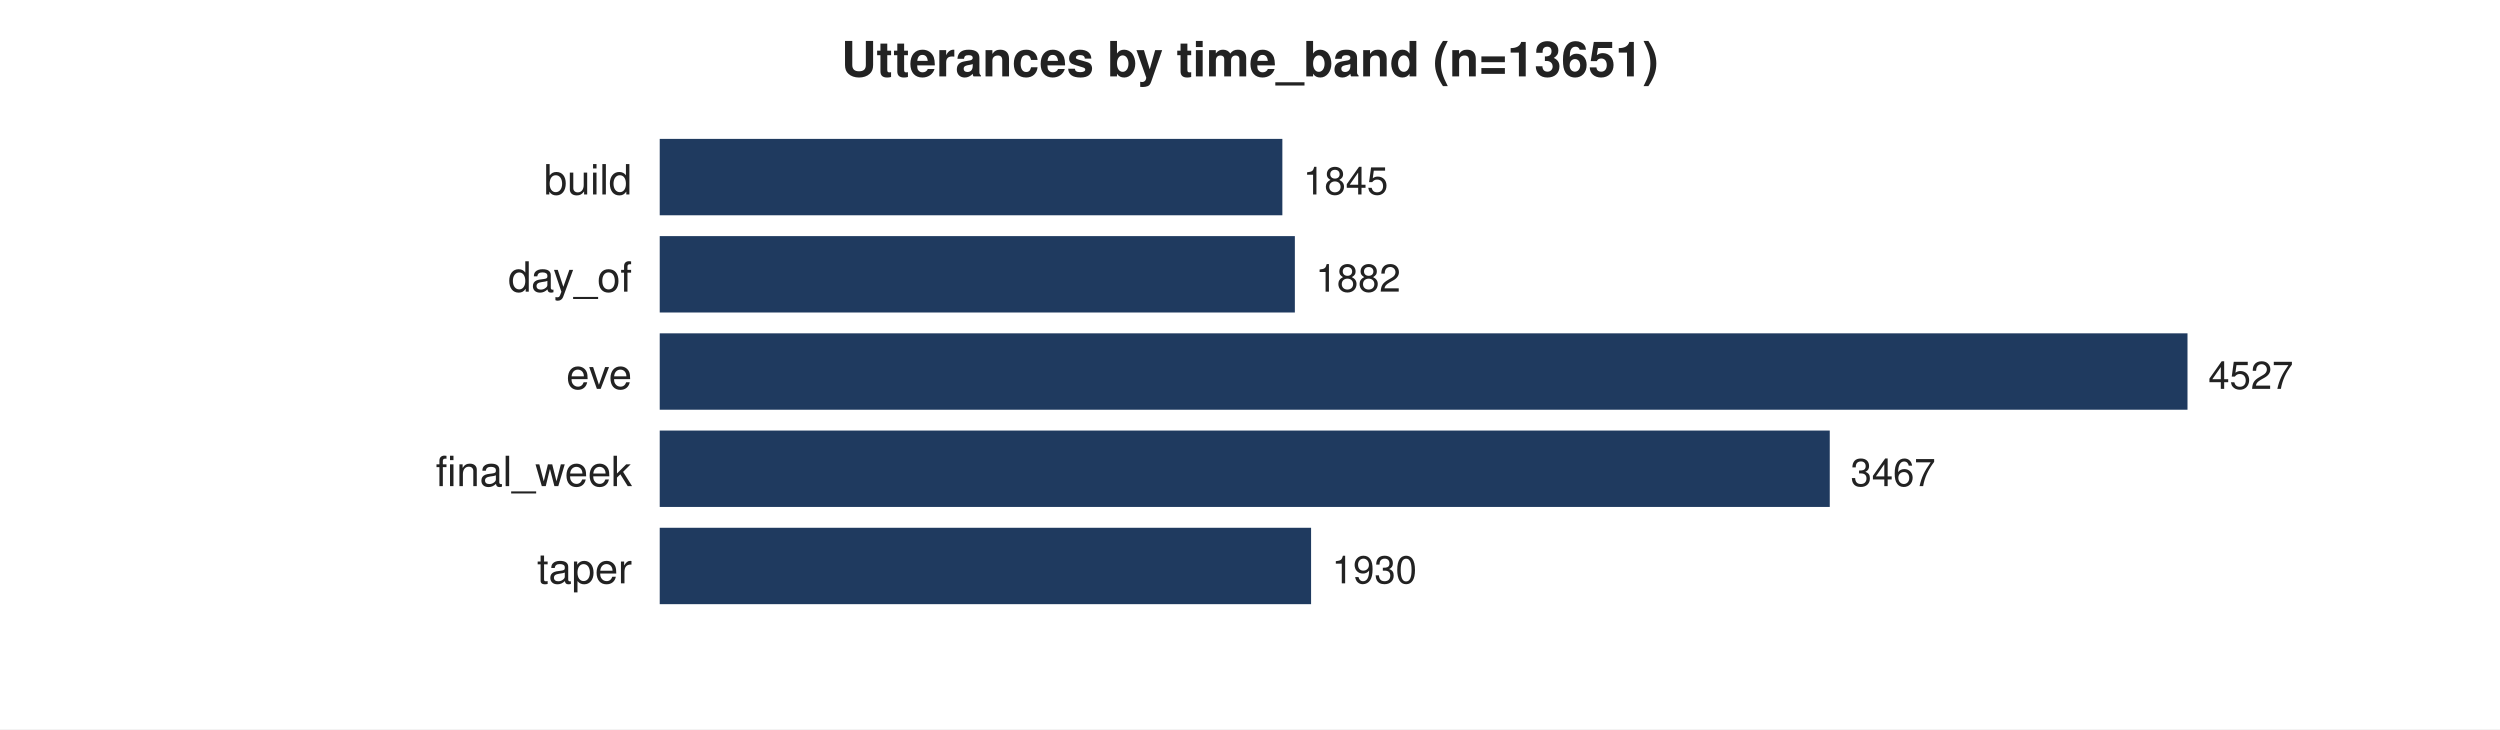
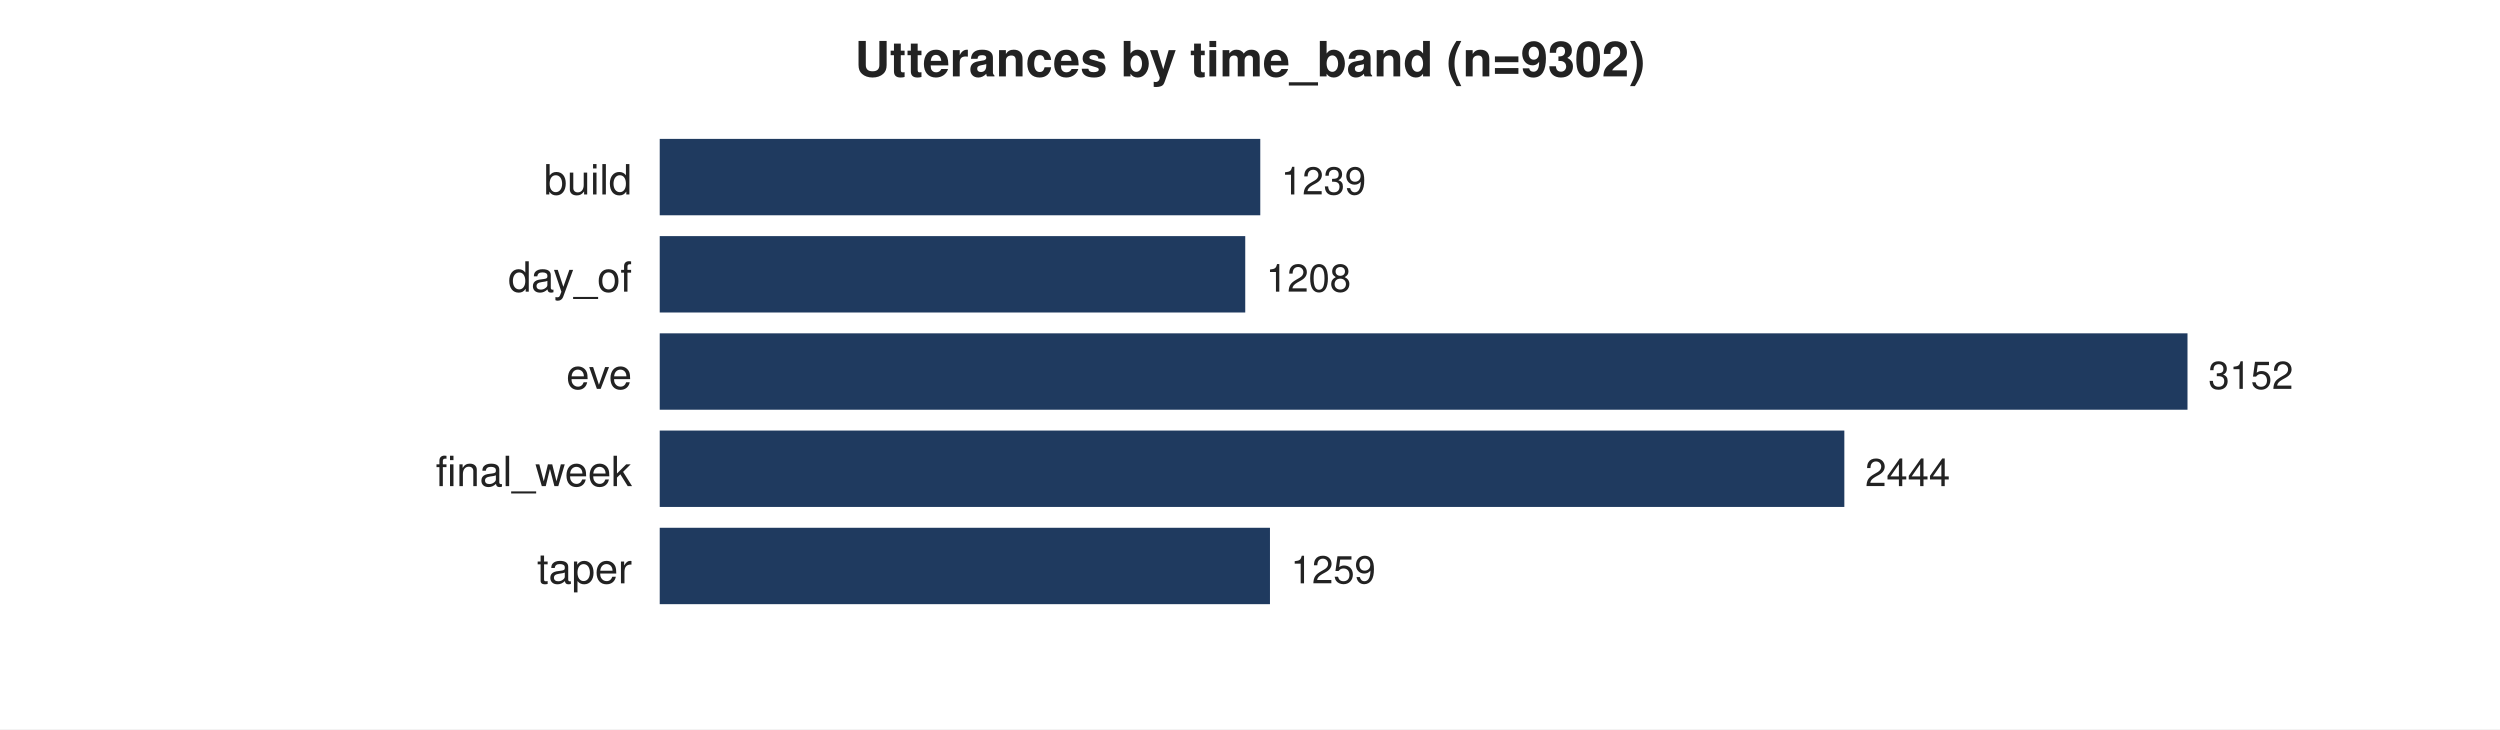
<svg xmlns="http://www.w3.org/2000/svg" width="720" height="210" viewBox="0 0 720 210" role="img">
  <rect width="720" height="210" fill="white" />
-   <text x="360" y="22" text-anchor="middle" font-family="Helvetica,Arial,sans-serif" font-size="14" font-weight="bold" fill="#222222">Utterances by time_band (n=13651)</text>
+   <text x="360" y="22" text-anchor="middle" font-family="Helvetica,Arial,sans-serif" font-size="14" font-weight="bold" fill="#222222">Utterances by time_band (n=9302)</text>
  <text x="182" y="56" text-anchor="end" font-family="Helvetica,Arial,sans-serif" font-size="12" fill="#222222">build</text>
-   <rect x="190" y="40" width="179.32" height="22" fill="#1f3a5f" />
-   <text x="375.32" y="56" font-family="Helvetica,Arial,sans-serif" font-size="11" fill="#222222">1845</text>
+   <rect x="190" y="40" width="172.96" height="22" fill="#1f3a5f" />
+   <text x="368.96" y="56" font-family="Helvetica,Arial,sans-serif" font-size="11" fill="#222222">1239</text>
  <text x="182" y="84" text-anchor="end" font-family="Helvetica,Arial,sans-serif" font-size="12" fill="#222222">day_of</text>
-   <rect x="190" y="68" width="182.92" height="22" fill="#1f3a5f" />
-   <text x="378.92" y="84" font-family="Helvetica,Arial,sans-serif" font-size="11" fill="#222222">1882</text>
+   <rect x="190" y="68" width="168.63" height="22" fill="#1f3a5f" />
+   <text x="364.63" y="84" font-family="Helvetica,Arial,sans-serif" font-size="11" fill="#222222">1208</text>
  <text x="182" y="112" text-anchor="end" font-family="Helvetica,Arial,sans-serif" font-size="12" fill="#222222">eve</text>
  <rect x="190" y="96" width="440.00" height="22" fill="#1f3a5f" />
-   <text x="636.00" y="112" font-family="Helvetica,Arial,sans-serif" font-size="11" fill="#222222">4527</text>
+   <text x="636.00" y="112" font-family="Helvetica,Arial,sans-serif" font-size="11" fill="#222222">3152</text>
  <text x="182" y="140" text-anchor="end" font-family="Helvetica,Arial,sans-serif" font-size="12" fill="#222222">final_week</text>
-   <rect x="190" y="124" width="336.97" height="22" fill="#1f3a5f" />
-   <text x="532.97" y="140" font-family="Helvetica,Arial,sans-serif" font-size="11" fill="#222222">3467</text>
+   <rect x="190" y="124" width="341.17" height="22" fill="#1f3a5f" />
+   <text x="537.17" y="140" font-family="Helvetica,Arial,sans-serif" font-size="11" fill="#222222">2444</text>
  <text x="182" y="168" text-anchor="end" font-family="Helvetica,Arial,sans-serif" font-size="12" fill="#222222">taper</text>
-   <rect x="190" y="152" width="187.59" height="22" fill="#1f3a5f" />
-   <text x="383.59" y="168" font-family="Helvetica,Arial,sans-serif" font-size="11" fill="#222222">1930</text>
+   <rect x="190" y="152" width="175.75" height="22" fill="#1f3a5f" />
+   <text x="371.75" y="168" font-family="Helvetica,Arial,sans-serif" font-size="11" fill="#222222">1259</text>
</svg>
